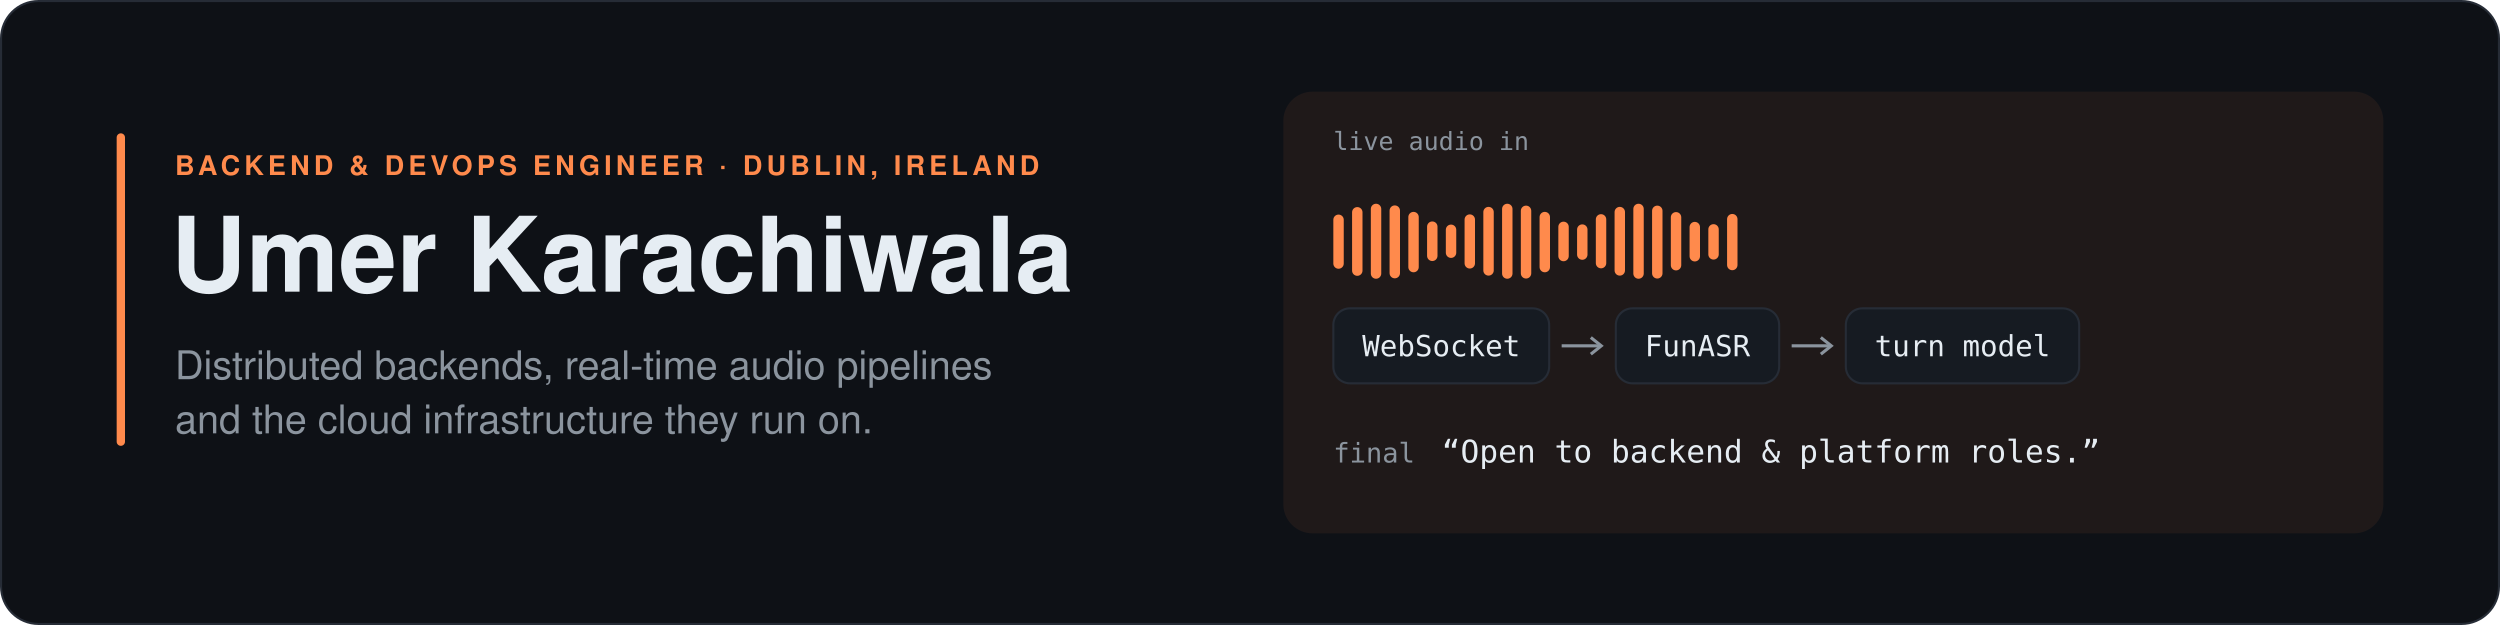
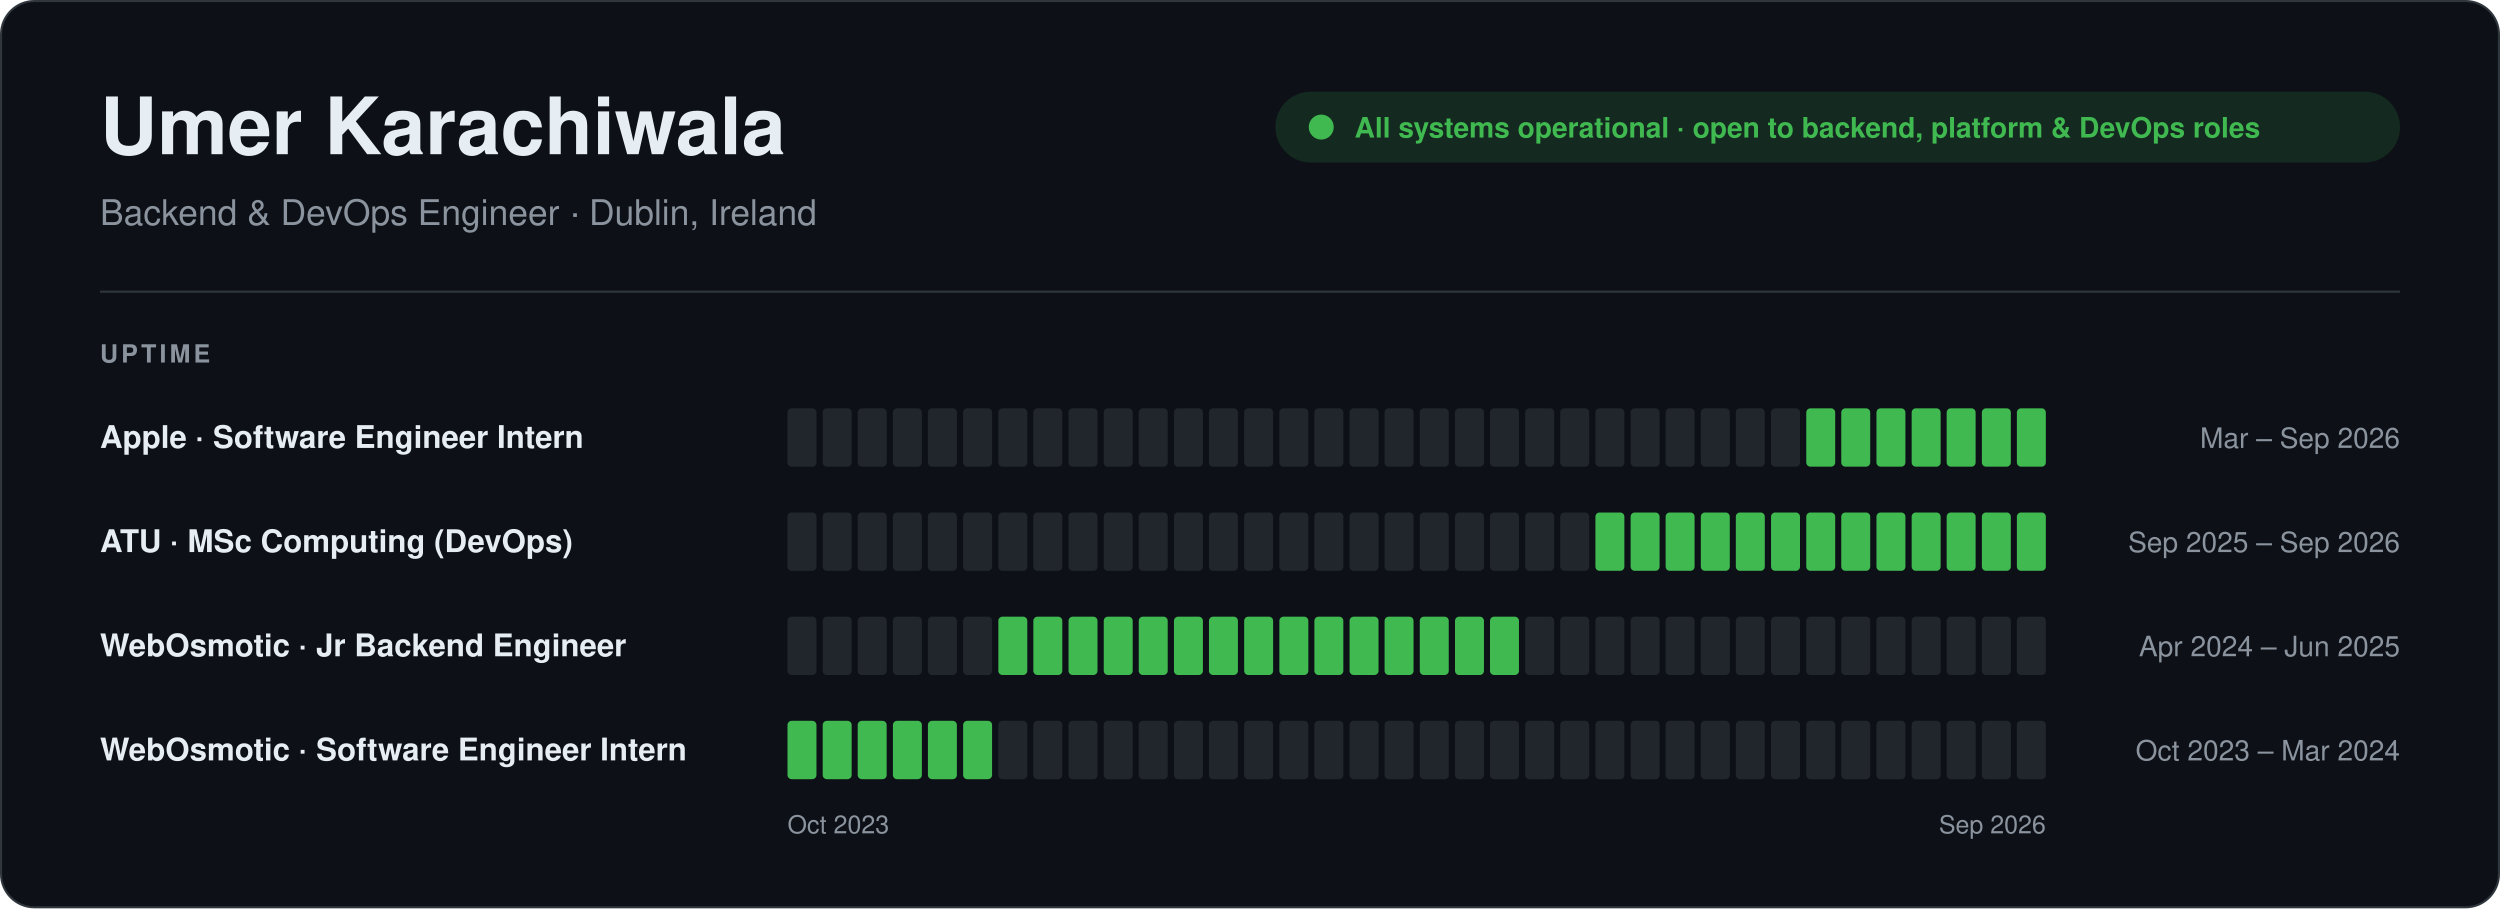
- <svg xmlns="http://www.w3.org/2000/svg" width="1200" height="300" viewBox="0 0 1200 300" role="img" aria-label="Umer Karachiwala, backend and DevOps engineer in Dublin, Ireland">
-   <rect x="0.5" y="0.5" width="1199" height="299" rx="18" fill="#0e1116" stroke="#262c36" />
-   <rect x="56" y="64" width="4" height="150" rx="2" fill="#ff8a4c" />
-   <text x="84" y="84" font-family="-apple-system,BlinkMacSystemFont,'Segoe UI',Helvetica,Arial,sans-serif" font-size="13" font-weight="600" letter-spacing="2" fill="#ff8a4c">BACKEND &amp; DEVOPS ENGINEER · DUBLIN, IRELAND</text>
-   <text x="82" y="140" font-family="-apple-system,BlinkMacSystemFont,'Segoe UI',Helvetica,Arial,sans-serif" font-size="50" font-weight="700" fill="#e6edf3">Umer Karachiwala</text>
-   <text x="84" y="182" font-family="-apple-system,BlinkMacSystemFont,'Segoe UI',Helvetica,Arial,sans-serif" font-size="19" fill="#8b949e">Distributed backends, real-time audio pipelines</text>
-   <text x="84" y="208" font-family="-apple-system,BlinkMacSystemFont,'Segoe UI',Helvetica,Arial,sans-serif" font-size="19" fill="#8b949e">and the cloud infrastructure they run on.</text>
-   <rect x="616" y="44" width="528" height="212" rx="14" fill="#ff8a4c33" opacity="0.35" />
-   <text x="640" y="72" font-family="'JetBrains Mono','SF Mono',Menlo,Consolas,monospace" font-size="12" fill="#8b949e">live audio in</text>
-   <g>
-     <rect x="640" y="103.0" width="5" height="26" rx="2.5" fill="#ff8a4c">
-       <animate attributeName="height" values="6;37;12;26;6" dur="0.90s" repeatCount="indefinite" />
-       <animate attributeName="y" values="113.0;97.5;110.0;103.0;113.0" dur="0.90s" repeatCount="indefinite" />
-     </rect>
-     <rect x="649" y="99.4" width="5" height="33" rx="2.5" fill="#ff8a4c">
-       <animate attributeName="height" values="9;47;15;33;9" dur="1.07s" repeatCount="indefinite" />
-       <animate attributeName="y" values="111.5;92.5;108.5;99.5;111.5" dur="1.07s" repeatCount="indefinite" />
-     </rect>
-     <rect x="658" y="97.8" width="5" height="36" rx="2.5" fill="#ff8a4c">
-       <animate attributeName="height" values="10;52;16;36;10" dur="1.24s" repeatCount="indefinite" />
-       <animate attributeName="y" values="111.0;90.0;108.0;98.0;111.0" dur="1.24s" repeatCount="indefinite" />
-     </rect>
-     <rect x="667" y="98.6" width="5" height="35" rx="2.5" fill="#ff8a4c">
-       <animate attributeName="height" values="8;50;14;35;8" dur="1.41s" repeatCount="indefinite" />
-       <animate attributeName="y" values="112.0;91.0;109.0;98.5;112.0" dur="1.41s" repeatCount="indefinite" />
-     </rect>
-     <rect x="676" y="101.7" width="5" height="29" rx="2.5" fill="#ff8a4c">
-       <animate attributeName="height" values="8;41;14;29;8" dur="1.58s" repeatCount="indefinite" />
-       <animate attributeName="y" values="112.0;95.5;109.0;101.5;112.0" dur="1.58s" repeatCount="indefinite" />
-     </rect>
-     <rect x="685" y="106.3" width="5" height="19" rx="2.5" fill="#ff8a4c">
-       <animate attributeName="height" values="10;28;16;19;10" dur="0.90s" repeatCount="indefinite" />
-       <animate attributeName="y" values="111.0;102.0;108.0;106.5;111.0" dur="0.90s" repeatCount="indefinite" />
-     </rect>
-     <rect x="694" y="107.8" width="5" height="16" rx="2.5" fill="#ff8a4c">
-       <animate attributeName="height" values="9;23;15;16;9" dur="1.07s" repeatCount="indefinite" />
-       <animate attributeName="y" values="111.5;104.5;108.5;108.0;111.5" dur="1.07s" repeatCount="indefinite" />
-     </rect>
-     <rect x="703" y="102.9" width="5" height="26" rx="2.5" fill="#ff8a4c">
-       <animate attributeName="height" values="6;37;12;26;6" dur="1.24s" repeatCount="indefinite" />
-       <animate attributeName="y" values="113.0;97.5;110.0;103.0;113.0" dur="1.24s" repeatCount="indefinite" />
-     </rect>
-     <rect x="712" y="99.3" width="5" height="33" rx="2.5" fill="#ff8a4c">
-       <animate attributeName="height" values="9;48;15;33;9" dur="1.41s" repeatCount="indefinite" />
-       <animate attributeName="y" values="111.5;92.0;108.5;99.5;111.5" dur="1.41s" repeatCount="indefinite" />
-     </rect>
-     <rect x="721" y="97.8" width="5" height="36" rx="2.5" fill="#ff8a4c">
-       <animate attributeName="height" values="10;52;16;36;10" dur="1.58s" repeatCount="indefinite" />
-       <animate attributeName="y" values="111.0;90.0;108.0;98.0;111.0" dur="1.58s" repeatCount="indefinite" />
-     </rect>
-     <rect x="730" y="98.7" width="5" height="35" rx="2.5" fill="#ff8a4c">
-       <animate attributeName="height" values="8;49;14;35;8" dur="0.90s" repeatCount="indefinite" />
-       <animate attributeName="y" values="112.0;91.5;109.0;98.5;112.0" dur="0.90s" repeatCount="indefinite" />
-     </rect>
-     <rect x="739" y="101.7" width="5" height="29" rx="2.5" fill="#ff8a4c">
-       <animate attributeName="height" values="8;41;14;29;8" dur="1.07s" repeatCount="indefinite" />
-       <animate attributeName="y" values="112.0;95.5;109.0;101.5;112.0" dur="1.07s" repeatCount="indefinite" />
-     </rect>
-     <rect x="748" y="106.4" width="5" height="19" rx="2.5" fill="#ff8a4c">
-       <animate attributeName="height" values="10;28;16;19;10" dur="1.24s" repeatCount="indefinite" />
-       <animate attributeName="y" values="111.0;102.0;108.0;106.5;111.0" dur="1.24s" repeatCount="indefinite" />
-     </rect>
-     <rect x="757" y="107.7" width="5" height="17" rx="2.5" fill="#ff8a4c">
-       <animate attributeName="height" values="9;24;15;17;9" dur="1.41s" repeatCount="indefinite" />
-       <animate attributeName="y" values="111.5;104.0;108.5;107.5;111.5" dur="1.41s" repeatCount="indefinite" />
-     </rect>
-     <rect x="766" y="102.8" width="5" height="26" rx="2.5" fill="#ff8a4c">
-       <animate attributeName="height" values="6;38;12;26;6" dur="1.58s" repeatCount="indefinite" />
-       <animate attributeName="y" values="113.0;97.0;110.0;103.0;113.0" dur="1.58s" repeatCount="indefinite" />
-     </rect>
-     <rect x="775" y="99.3" width="5" height="33" rx="2.5" fill="#ff8a4c">
-       <animate attributeName="height" values="9;48;15;33;9" dur="0.90s" repeatCount="indefinite" />
-       <animate attributeName="y" values="111.5;92.0;108.5;99.5;111.5" dur="0.90s" repeatCount="indefinite" />
-     </rect>
-     <rect x="784" y="97.8" width="5" height="36" rx="2.5" fill="#ff8a4c">
-       <animate attributeName="height" values="10;52;16;36;10" dur="1.07s" repeatCount="indefinite" />
-       <animate attributeName="y" values="111.0;90.0;108.0;98.0;111.0" dur="1.07s" repeatCount="indefinite" />
-     </rect>
-     <rect x="793" y="98.7" width="5" height="35" rx="2.5" fill="#ff8a4c">
-       <animate attributeName="height" values="8;49;14;35;8" dur="1.24s" repeatCount="indefinite" />
-       <animate attributeName="y" values="112.0;91.5;109.0;98.5;112.0" dur="1.24s" repeatCount="indefinite" />
-     </rect>
-     <rect x="802" y="101.8" width="5" height="28" rx="2.5" fill="#ff8a4c">
-       <animate attributeName="height" values="8;41;14;28;8" dur="1.41s" repeatCount="indefinite" />
-       <animate attributeName="y" values="112.0;95.5;109.0;102.0;112.0" dur="1.41s" repeatCount="indefinite" />
-     </rect>
-     <rect x="811" y="106.5" width="5" height="19" rx="2.5" fill="#ff8a4c">
-       <animate attributeName="height" values="10;27;16;19;10" dur="1.58s" repeatCount="indefinite" />
-       <animate attributeName="y" values="111.0;102.5;108.0;106.5;111.0" dur="1.58s" repeatCount="indefinite" />
-     </rect>
-     <rect x="820" y="107.6" width="5" height="17" rx="2.5" fill="#ff8a4c">
-       <animate attributeName="height" values="9;24;15;17;9" dur="0.90s" repeatCount="indefinite" />
-       <animate attributeName="y" values="111.5;104.0;108.5;107.5;111.5" dur="0.90s" repeatCount="indefinite" />
-     </rect>
-     <rect x="829" y="102.7" width="5" height="27" rx="2.5" fill="#ff8a4c">
-       <animate attributeName="height" values="6;38;12;27;6" dur="1.07s" repeatCount="indefinite" />
-       <animate attributeName="y" values="113.0;97.0;110.0;102.5;113.0" dur="1.07s" repeatCount="indefinite" />
-     </rect>
-   </g>
-   <rect x="640.0" y="148" width="103.6" height="36" rx="8" fill="#161b22" stroke="#262c36" />
-   <text x="691.8" y="171" text-anchor="middle" font-family="'JetBrains Mono','SF Mono',Menlo,Consolas,monospace" font-size="14" fill="#e6edf3">WebSocket</text>
-   <path d="M749.6 166.0 h18" stroke="#8b949e" stroke-width="1.5" />
-   <path d="M763.6 162.0 l5 4 l-5 4" fill="none" stroke="#8b949e" stroke-width="1.5" />
-   <rect x="775.6" y="148" width="78.4" height="36" rx="8" fill="#161b22" stroke="#262c36" />
-   <text x="814.8" y="171" text-anchor="middle" font-family="'JetBrains Mono','SF Mono',Menlo,Consolas,monospace" font-size="14" fill="#e6edf3">FunASR</text>
-   <path d="M860.0 166.0 h18" stroke="#8b949e" stroke-width="1.5" />
-   <path d="M874.0 162.0 l5 4 l-5 4" fill="none" stroke="#8b949e" stroke-width="1.5" />
-   <rect x="886.0" y="148" width="112.0" height="36" rx="8" fill="#161b22" stroke="#262c36" />
-   <text x="942.0" y="171" text-anchor="middle" font-family="'JetBrains Mono','SF Mono',Menlo,Consolas,monospace" font-size="14" fill="#e6edf3">turn model</text>
-   <g opacity="1">
-     <text x="640" y="222" font-family="'JetBrains Mono','SF Mono',Menlo,Consolas,monospace" font-size="13" fill="#8b949e">final</text>
-     <text x="692" y="222" font-family="'JetBrains Mono','SF Mono',Menlo,Consolas,monospace" font-size="15" fill="#e6edf3">“Open to backend &amp; platform roles.”</text>
-     <animate attributeName="opacity" values="0;0;1;1;0" keyTimes="0;0.35;0.45;0.92;1" dur="6s" repeatCount="indefinite" />
-   </g>
+ <svg xmlns="http://www.w3.org/2000/svg" width="1200" height="436" viewBox="0 0 1200 436" role="img" aria-label="Umer Karachiwala, Backend &amp; DevOps Engineer · Dublin, Ireland. All systems operational · open to backend, platform &amp; DevOps roles. Experience timeline from October 2023 to September 2026.">
+   <rect x="0.5" y="0.5" width="1199" height="435" rx="16" fill="#0d1117" stroke="#30363d" />
+   <text x="48" y="74" font-family="-apple-system,BlinkMacSystemFont,'Segoe UI',Helvetica,Arial,sans-serif" font-size="38" font-weight="700" fill="#e6edf3">Umer Karachiwala</text>
+   <text x="48" y="108" font-family="-apple-system,BlinkMacSystemFont,'Segoe UI',Helvetica,Arial,sans-serif" font-size="17" fill="#8b949e">Backend &amp; DevOps Engineer · Dublin, Ireland</text>
+   <rect x="612.2" y="44" width="539.8" height="34" rx="17" fill="#3fb95026" />
+   <circle cx="634.2" cy="61" r="5" fill="#3fb950" />
+   <circle cx="634.2" cy="61" r="5" fill="none" stroke="#3fb950" stroke-width="2">
+     <animate attributeName="r" values="5;11" dur="1.8s" repeatCount="indefinite" />
+     <animate attributeName="opacity" values="0.8;0" dur="1.8s" repeatCount="indefinite" />
+   </circle>
+   <text x="650.2" y="66" font-family="-apple-system,BlinkMacSystemFont,'Segoe UI',Helvetica,Arial,sans-serif" font-size="13.5" font-weight="600" fill="#3fb950">All systems operational · open to backend, platform &amp; DevOps roles</text>
+   <line x1="48" y1="140" x2="1152" y2="140" stroke="#30363d" />
+   <text x="48" y="174" font-family="-apple-system,BlinkMacSystemFont,'Segoe UI',Helvetica,Arial,sans-serif" font-size="12" font-weight="600" letter-spacing="1.5" fill="#8b949e">UPTIME</text>
+   <text x="48" y="215" font-family="-apple-system,BlinkMacSystemFont,'Segoe UI',Helvetica,Arial,sans-serif" font-size="15" font-weight="600" fill="#e6edf3">Apple · Software Engineer Intern</text>
+   <rect x="378.0" y="196" width="13.9" height="28" rx="2" fill="#21262d" />
+   <rect x="394.9" y="196" width="13.9" height="28" rx="2" fill="#21262d" />
+   <rect x="411.7" y="196" width="13.9" height="28" rx="2" fill="#21262d" />
+   <rect x="428.6" y="196" width="13.9" height="28" rx="2" fill="#21262d" />
+   <rect x="445.4" y="196" width="13.9" height="28" rx="2" fill="#21262d" />
+   <rect x="462.3" y="196" width="13.9" height="28" rx="2" fill="#21262d" />
+   <rect x="479.2" y="196" width="13.9" height="28" rx="2" fill="#21262d" />
+   <rect x="496.0" y="196" width="13.9" height="28" rx="2" fill="#21262d" />
+   <rect x="512.9" y="196" width="13.9" height="28" rx="2" fill="#21262d" />
+   <rect x="529.8" y="196" width="13.9" height="28" rx="2" fill="#21262d" />
+   <rect x="546.6" y="196" width="13.9" height="28" rx="2" fill="#21262d" />
+   <rect x="563.5" y="196" width="13.9" height="28" rx="2" fill="#21262d" />
+   <rect x="580.3" y="196" width="13.9" height="28" rx="2" fill="#21262d" />
+   <rect x="597.2" y="196" width="13.9" height="28" rx="2" fill="#21262d" />
+   <rect x="614.1" y="196" width="13.9" height="28" rx="2" fill="#21262d" />
+   <rect x="630.9" y="196" width="13.9" height="28" rx="2" fill="#21262d" />
+   <rect x="647.8" y="196" width="13.9" height="28" rx="2" fill="#21262d" />
+   <rect x="664.6" y="196" width="13.9" height="28" rx="2" fill="#21262d" />
+   <rect x="681.5" y="196" width="13.9" height="28" rx="2" fill="#21262d" />
+   <rect x="698.4" y="196" width="13.9" height="28" rx="2" fill="#21262d" />
+   <rect x="715.2" y="196" width="13.9" height="28" rx="2" fill="#21262d" />
+   <rect x="732.1" y="196" width="13.9" height="28" rx="2" fill="#21262d" />
+   <rect x="748.9" y="196" width="13.9" height="28" rx="2" fill="#21262d" />
+   <rect x="765.8" y="196" width="13.9" height="28" rx="2" fill="#21262d" />
+   <rect x="782.7" y="196" width="13.9" height="28" rx="2" fill="#21262d" />
+   <rect x="799.5" y="196" width="13.9" height="28" rx="2" fill="#21262d" />
+   <rect x="816.4" y="196" width="13.9" height="28" rx="2" fill="#21262d" />
+   <rect x="833.2" y="196" width="13.9" height="28" rx="2" fill="#21262d" />
+   <rect x="850.1" y="196" width="13.9" height="28" rx="2" fill="#21262d" />
+   <rect x="867.0" y="196" width="13.9" height="28" rx="2" fill="#3fb950" />
+   <rect x="883.8" y="196" width="13.9" height="28" rx="2" fill="#3fb950" />
+   <rect x="900.7" y="196" width="13.9" height="28" rx="2" fill="#3fb950" />
+   <rect x="917.6" y="196" width="13.9" height="28" rx="2" fill="#3fb950" />
+   <rect x="934.4" y="196" width="13.9" height="28" rx="2" fill="#3fb950" />
+   <rect x="951.3" y="196" width="13.9" height="28" rx="2" fill="#3fb950" />
+   <rect x="968.1" y="196" width="13.9" height="28" rx="2" fill="#3fb950" />
+   <text x="1152" y="215" text-anchor="end" font-family="-apple-system,BlinkMacSystemFont,'Segoe UI',Helvetica,Arial,sans-serif" font-size="13.5" fill="#8b949e">Mar – Sep 2026</text>
+   <text x="48" y="265" font-family="-apple-system,BlinkMacSystemFont,'Segoe UI',Helvetica,Arial,sans-serif" font-size="15" font-weight="600" fill="#e6edf3">ATU · MSc Computing (DevOps)</text>
+   <rect x="378.0" y="246" width="13.9" height="28" rx="2" fill="#21262d" />
+   <rect x="394.9" y="246" width="13.9" height="28" rx="2" fill="#21262d" />
+   <rect x="411.7" y="246" width="13.9" height="28" rx="2" fill="#21262d" />
+   <rect x="428.6" y="246" width="13.9" height="28" rx="2" fill="#21262d" />
+   <rect x="445.4" y="246" width="13.9" height="28" rx="2" fill="#21262d" />
+   <rect x="462.3" y="246" width="13.9" height="28" rx="2" fill="#21262d" />
+   <rect x="479.2" y="246" width="13.9" height="28" rx="2" fill="#21262d" />
+   <rect x="496.0" y="246" width="13.9" height="28" rx="2" fill="#21262d" />
+   <rect x="512.9" y="246" width="13.9" height="28" rx="2" fill="#21262d" />
+   <rect x="529.8" y="246" width="13.9" height="28" rx="2" fill="#21262d" />
+   <rect x="546.6" y="246" width="13.9" height="28" rx="2" fill="#21262d" />
+   <rect x="563.5" y="246" width="13.9" height="28" rx="2" fill="#21262d" />
+   <rect x="580.3" y="246" width="13.9" height="28" rx="2" fill="#21262d" />
+   <rect x="597.2" y="246" width="13.9" height="28" rx="2" fill="#21262d" />
+   <rect x="614.1" y="246" width="13.9" height="28" rx="2" fill="#21262d" />
+   <rect x="630.9" y="246" width="13.9" height="28" rx="2" fill="#21262d" />
+   <rect x="647.8" y="246" width="13.9" height="28" rx="2" fill="#21262d" />
+   <rect x="664.6" y="246" width="13.9" height="28" rx="2" fill="#21262d" />
+   <rect x="681.5" y="246" width="13.9" height="28" rx="2" fill="#21262d" />
+   <rect x="698.4" y="246" width="13.9" height="28" rx="2" fill="#21262d" />
+   <rect x="715.2" y="246" width="13.9" height="28" rx="2" fill="#21262d" />
+   <rect x="732.1" y="246" width="13.9" height="28" rx="2" fill="#21262d" />
+   <rect x="748.9" y="246" width="13.9" height="28" rx="2" fill="#21262d" />
+   <rect x="765.8" y="246" width="13.9" height="28" rx="2" fill="#3fb950" />
+   <rect x="782.7" y="246" width="13.9" height="28" rx="2" fill="#3fb950" />
+   <rect x="799.5" y="246" width="13.9" height="28" rx="2" fill="#3fb950" />
+   <rect x="816.4" y="246" width="13.9" height="28" rx="2" fill="#3fb950" />
+   <rect x="833.2" y="246" width="13.9" height="28" rx="2" fill="#3fb950" />
+   <rect x="850.1" y="246" width="13.9" height="28" rx="2" fill="#3fb950" />
+   <rect x="867.0" y="246" width="13.9" height="28" rx="2" fill="#3fb950" />
+   <rect x="883.8" y="246" width="13.9" height="28" rx="2" fill="#3fb950" />
+   <rect x="900.7" y="246" width="13.9" height="28" rx="2" fill="#3fb950" />
+   <rect x="917.6" y="246" width="13.9" height="28" rx="2" fill="#3fb950" />
+   <rect x="934.4" y="246" width="13.9" height="28" rx="2" fill="#3fb950" />
+   <rect x="951.3" y="246" width="13.9" height="28" rx="2" fill="#3fb950" />
+   <rect x="968.1" y="246" width="13.9" height="28" rx="2" fill="#3fb950" />
+   <text x="1152" y="265" text-anchor="end" font-family="-apple-system,BlinkMacSystemFont,'Segoe UI',Helvetica,Arial,sans-serif" font-size="13.5" fill="#8b949e">Sep 2025 – Sep 2026</text>
+   <text x="48" y="315" font-family="-apple-system,BlinkMacSystemFont,'Segoe UI',Helvetica,Arial,sans-serif" font-size="15" font-weight="600" fill="#e6edf3">WebOsmotic · Jr Backend Engineer</text>
+   <rect x="378.0" y="296" width="13.9" height="28" rx="2" fill="#21262d" />
+   <rect x="394.9" y="296" width="13.9" height="28" rx="2" fill="#21262d" />
+   <rect x="411.7" y="296" width="13.9" height="28" rx="2" fill="#21262d" />
+   <rect x="428.6" y="296" width="13.9" height="28" rx="2" fill="#21262d" />
+   <rect x="445.4" y="296" width="13.9" height="28" rx="2" fill="#21262d" />
+   <rect x="462.3" y="296" width="13.9" height="28" rx="2" fill="#21262d" />
+   <rect x="479.2" y="296" width="13.9" height="28" rx="2" fill="#3fb950" />
+   <rect x="496.0" y="296" width="13.9" height="28" rx="2" fill="#3fb950" />
+   <rect x="512.9" y="296" width="13.9" height="28" rx="2" fill="#3fb950" />
+   <rect x="529.8" y="296" width="13.9" height="28" rx="2" fill="#3fb950" />
+   <rect x="546.6" y="296" width="13.9" height="28" rx="2" fill="#3fb950" />
+   <rect x="563.5" y="296" width="13.9" height="28" rx="2" fill="#3fb950" />
+   <rect x="580.3" y="296" width="13.9" height="28" rx="2" fill="#3fb950" />
+   <rect x="597.2" y="296" width="13.9" height="28" rx="2" fill="#3fb950" />
+   <rect x="614.1" y="296" width="13.9" height="28" rx="2" fill="#3fb950" />
+   <rect x="630.9" y="296" width="13.9" height="28" rx="2" fill="#3fb950" />
+   <rect x="647.8" y="296" width="13.9" height="28" rx="2" fill="#3fb950" />
+   <rect x="664.6" y="296" width="13.9" height="28" rx="2" fill="#3fb950" />
+   <rect x="681.5" y="296" width="13.9" height="28" rx="2" fill="#3fb950" />
+   <rect x="698.4" y="296" width="13.9" height="28" rx="2" fill="#3fb950" />
+   <rect x="715.2" y="296" width="13.9" height="28" rx="2" fill="#3fb950" />
+   <rect x="732.1" y="296" width="13.9" height="28" rx="2" fill="#21262d" />
+   <rect x="748.9" y="296" width="13.9" height="28" rx="2" fill="#21262d" />
+   <rect x="765.8" y="296" width="13.9" height="28" rx="2" fill="#21262d" />
+   <rect x="782.7" y="296" width="13.9" height="28" rx="2" fill="#21262d" />
+   <rect x="799.5" y="296" width="13.9" height="28" rx="2" fill="#21262d" />
+   <rect x="816.4" y="296" width="13.9" height="28" rx="2" fill="#21262d" />
+   <rect x="833.2" y="296" width="13.9" height="28" rx="2" fill="#21262d" />
+   <rect x="850.1" y="296" width="13.9" height="28" rx="2" fill="#21262d" />
+   <rect x="867.0" y="296" width="13.9" height="28" rx="2" fill="#21262d" />
+   <rect x="883.8" y="296" width="13.9" height="28" rx="2" fill="#21262d" />
+   <rect x="900.7" y="296" width="13.9" height="28" rx="2" fill="#21262d" />
+   <rect x="917.6" y="296" width="13.9" height="28" rx="2" fill="#21262d" />
+   <rect x="934.4" y="296" width="13.9" height="28" rx="2" fill="#21262d" />
+   <rect x="951.3" y="296" width="13.9" height="28" rx="2" fill="#21262d" />
+   <rect x="968.1" y="296" width="13.9" height="28" rx="2" fill="#21262d" />
+   <text x="1152" y="315" text-anchor="end" font-family="-apple-system,BlinkMacSystemFont,'Segoe UI',Helvetica,Arial,sans-serif" font-size="13.5" fill="#8b949e">Apr 2024 – Jun 2025</text>
+   <text x="48" y="365" font-family="-apple-system,BlinkMacSystemFont,'Segoe UI',Helvetica,Arial,sans-serif" font-size="15" font-weight="600" fill="#e6edf3">WebOsmotic · Software Engineer Intern</text>
+   <rect x="378.0" y="346" width="13.9" height="28" rx="2" fill="#3fb950" />
+   <rect x="394.9" y="346" width="13.9" height="28" rx="2" fill="#3fb950" />
+   <rect x="411.7" y="346" width="13.9" height="28" rx="2" fill="#3fb950" />
+   <rect x="428.6" y="346" width="13.9" height="28" rx="2" fill="#3fb950" />
+   <rect x="445.4" y="346" width="13.9" height="28" rx="2" fill="#3fb950" />
+   <rect x="462.3" y="346" width="13.9" height="28" rx="2" fill="#3fb950" />
+   <rect x="479.2" y="346" width="13.9" height="28" rx="2" fill="#21262d" />
+   <rect x="496.0" y="346" width="13.9" height="28" rx="2" fill="#21262d" />
+   <rect x="512.9" y="346" width="13.9" height="28" rx="2" fill="#21262d" />
+   <rect x="529.8" y="346" width="13.9" height="28" rx="2" fill="#21262d" />
+   <rect x="546.6" y="346" width="13.9" height="28" rx="2" fill="#21262d" />
+   <rect x="563.5" y="346" width="13.9" height="28" rx="2" fill="#21262d" />
+   <rect x="580.3" y="346" width="13.9" height="28" rx="2" fill="#21262d" />
+   <rect x="597.2" y="346" width="13.9" height="28" rx="2" fill="#21262d" />
+   <rect x="614.1" y="346" width="13.9" height="28" rx="2" fill="#21262d" />
+   <rect x="630.9" y="346" width="13.9" height="28" rx="2" fill="#21262d" />
+   <rect x="647.8" y="346" width="13.9" height="28" rx="2" fill="#21262d" />
+   <rect x="664.6" y="346" width="13.9" height="28" rx="2" fill="#21262d" />
+   <rect x="681.5" y="346" width="13.9" height="28" rx="2" fill="#21262d" />
+   <rect x="698.4" y="346" width="13.9" height="28" rx="2" fill="#21262d" />
+   <rect x="715.2" y="346" width="13.9" height="28" rx="2" fill="#21262d" />
+   <rect x="732.1" y="346" width="13.9" height="28" rx="2" fill="#21262d" />
+   <rect x="748.9" y="346" width="13.9" height="28" rx="2" fill="#21262d" />
+   <rect x="765.8" y="346" width="13.9" height="28" rx="2" fill="#21262d" />
+   <rect x="782.7" y="346" width="13.9" height="28" rx="2" fill="#21262d" />
+   <rect x="799.5" y="346" width="13.9" height="28" rx="2" fill="#21262d" />
+   <rect x="816.4" y="346" width="13.9" height="28" rx="2" fill="#21262d" />
+   <rect x="833.2" y="346" width="13.9" height="28" rx="2" fill="#21262d" />
+   <rect x="850.1" y="346" width="13.9" height="28" rx="2" fill="#21262d" />
+   <rect x="867.0" y="346" width="13.9" height="28" rx="2" fill="#21262d" />
+   <rect x="883.8" y="346" width="13.9" height="28" rx="2" fill="#21262d" />
+   <rect x="900.7" y="346" width="13.9" height="28" rx="2" fill="#21262d" />
+   <rect x="917.6" y="346" width="13.9" height="28" rx="2" fill="#21262d" />
+   <rect x="934.4" y="346" width="13.9" height="28" rx="2" fill="#21262d" />
+   <rect x="951.3" y="346" width="13.9" height="28" rx="2" fill="#21262d" />
+   <rect x="968.1" y="346" width="13.9" height="28" rx="2" fill="#21262d" />
+   <text x="1152" y="365" text-anchor="end" font-family="-apple-system,BlinkMacSystemFont,'Segoe UI',Helvetica,Arial,sans-serif" font-size="13.5" fill="#8b949e">Oct 2023 – Mar 2024</text>
+   <text x="378" y="400" font-family="-apple-system,BlinkMacSystemFont,'Segoe UI',Helvetica,Arial,sans-serif" font-size="12" fill="#8b949e">Oct 2023</text>
+   <text x="982.0" y="400" text-anchor="end" font-family="-apple-system,BlinkMacSystemFont,'Segoe UI',Helvetica,Arial,sans-serif" font-size="12" fill="#8b949e">Sep 2026</text>
</svg>
